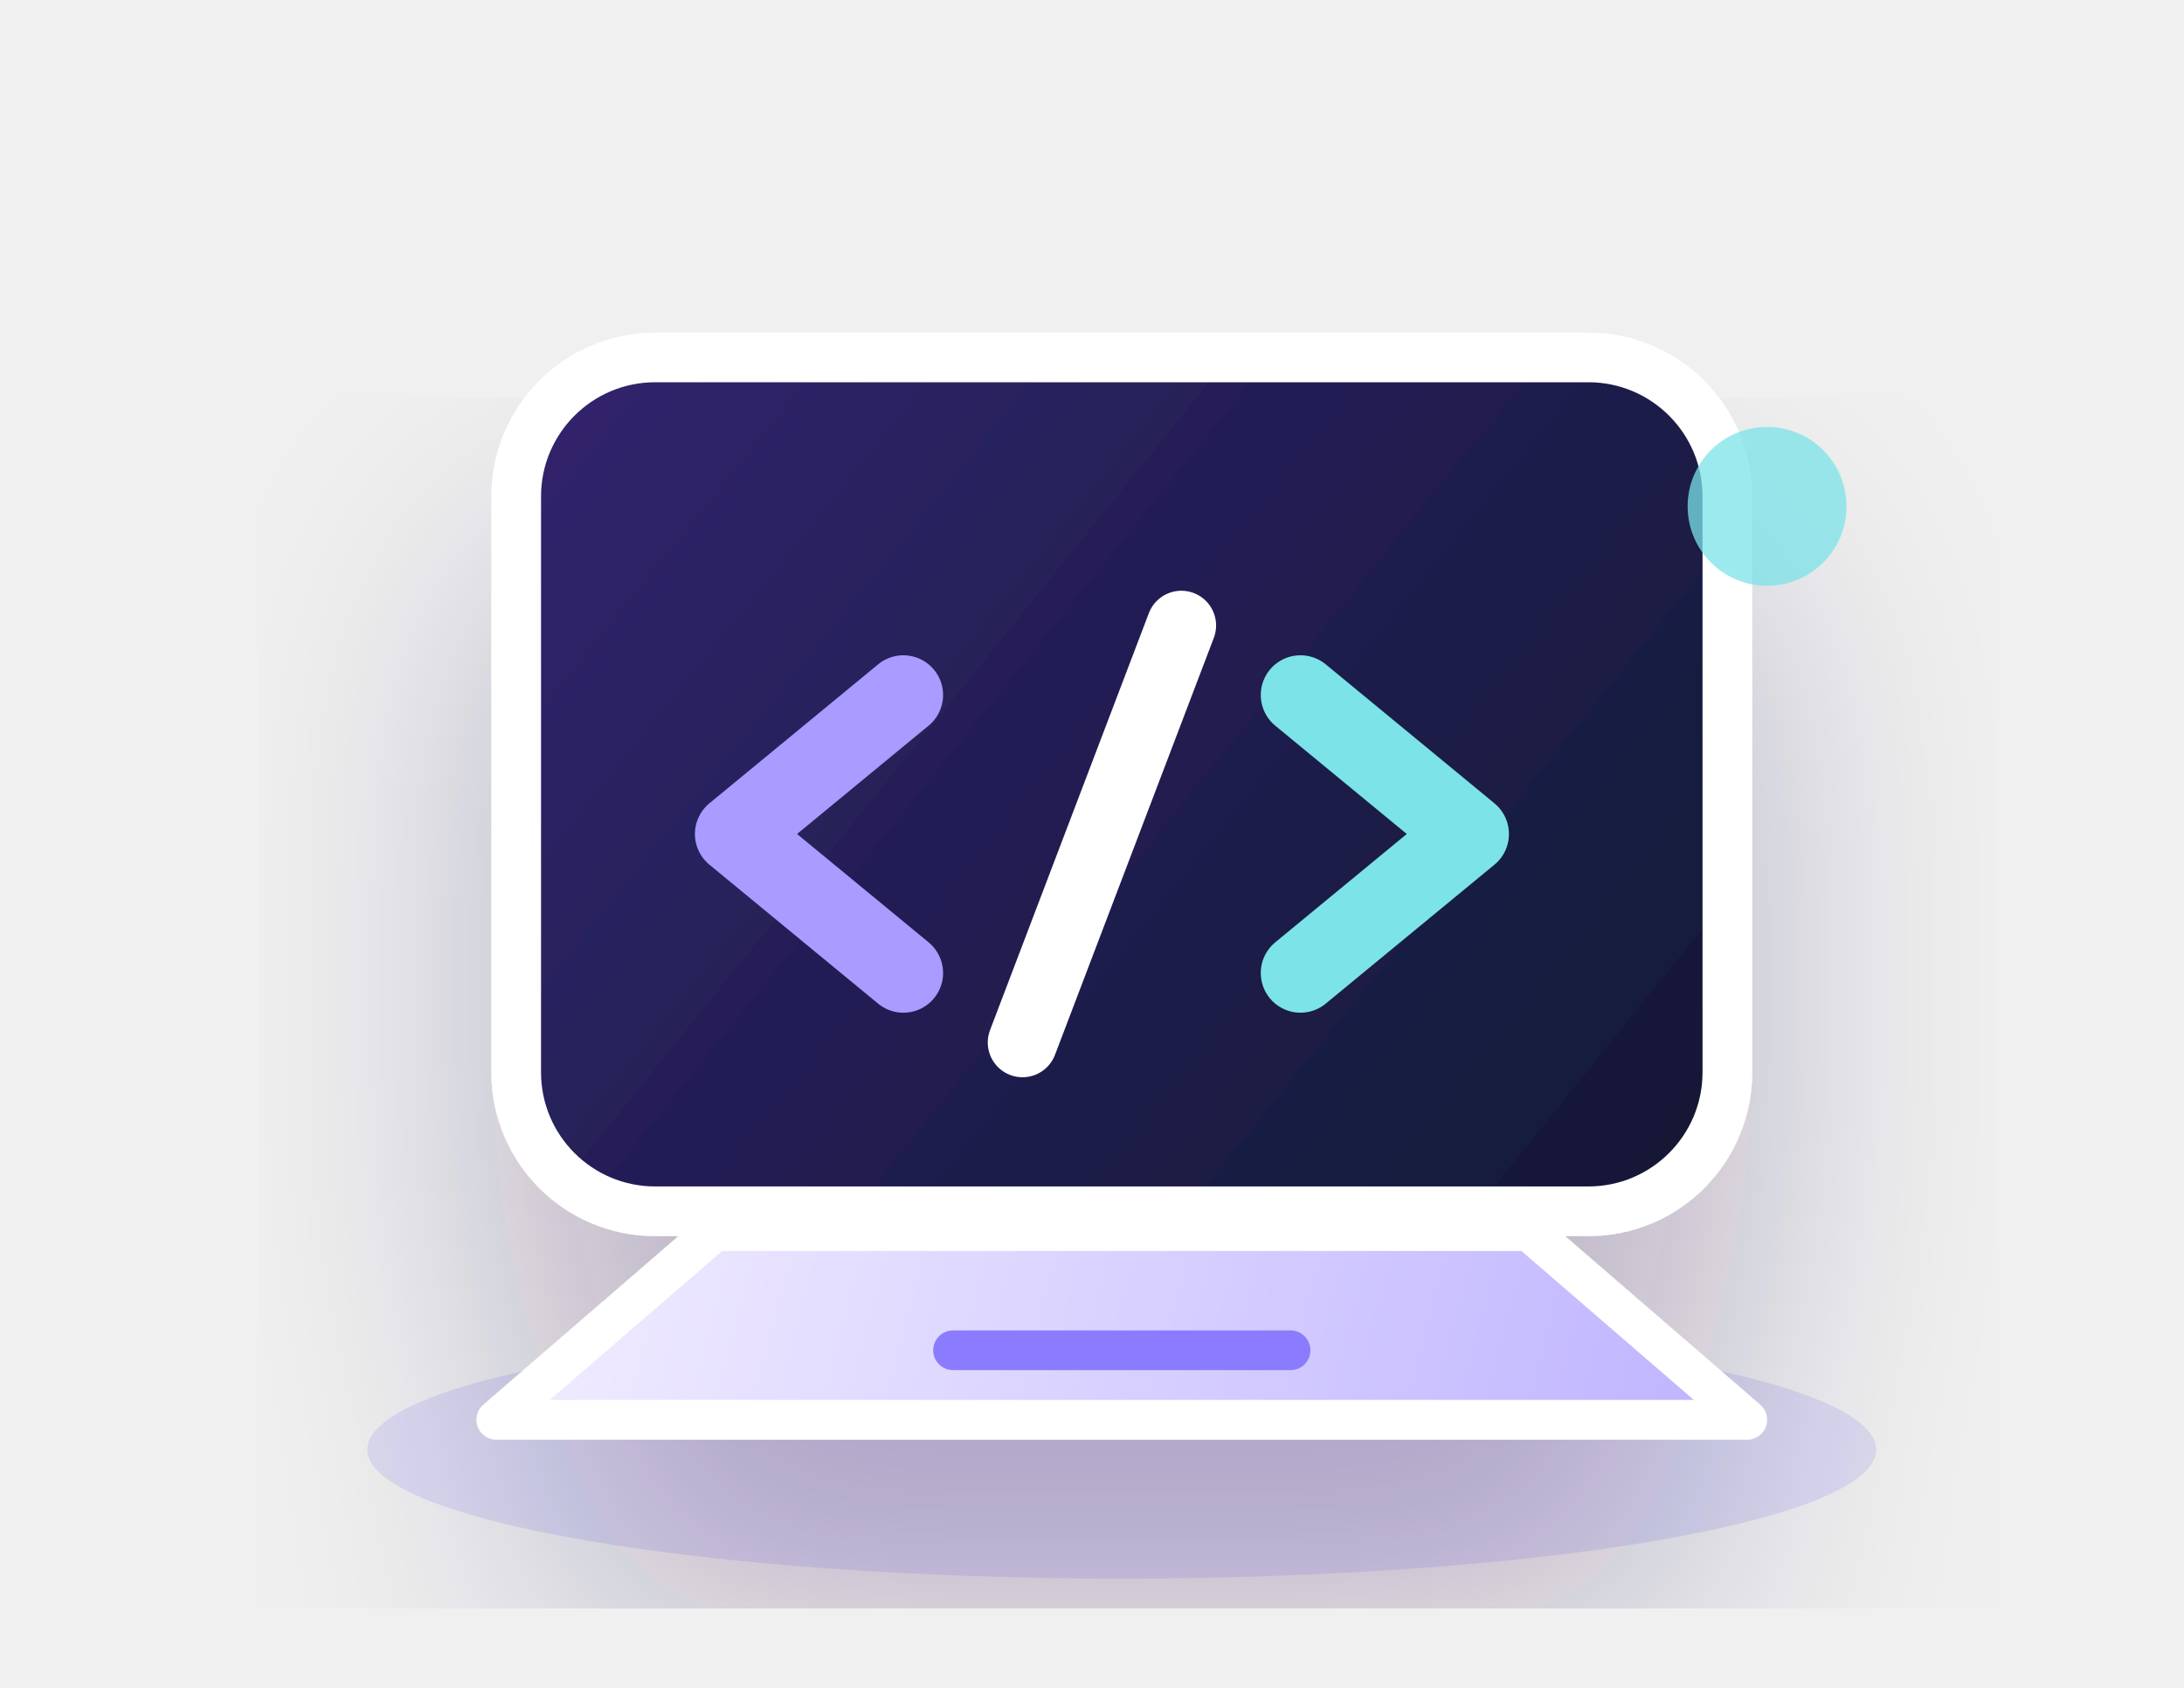
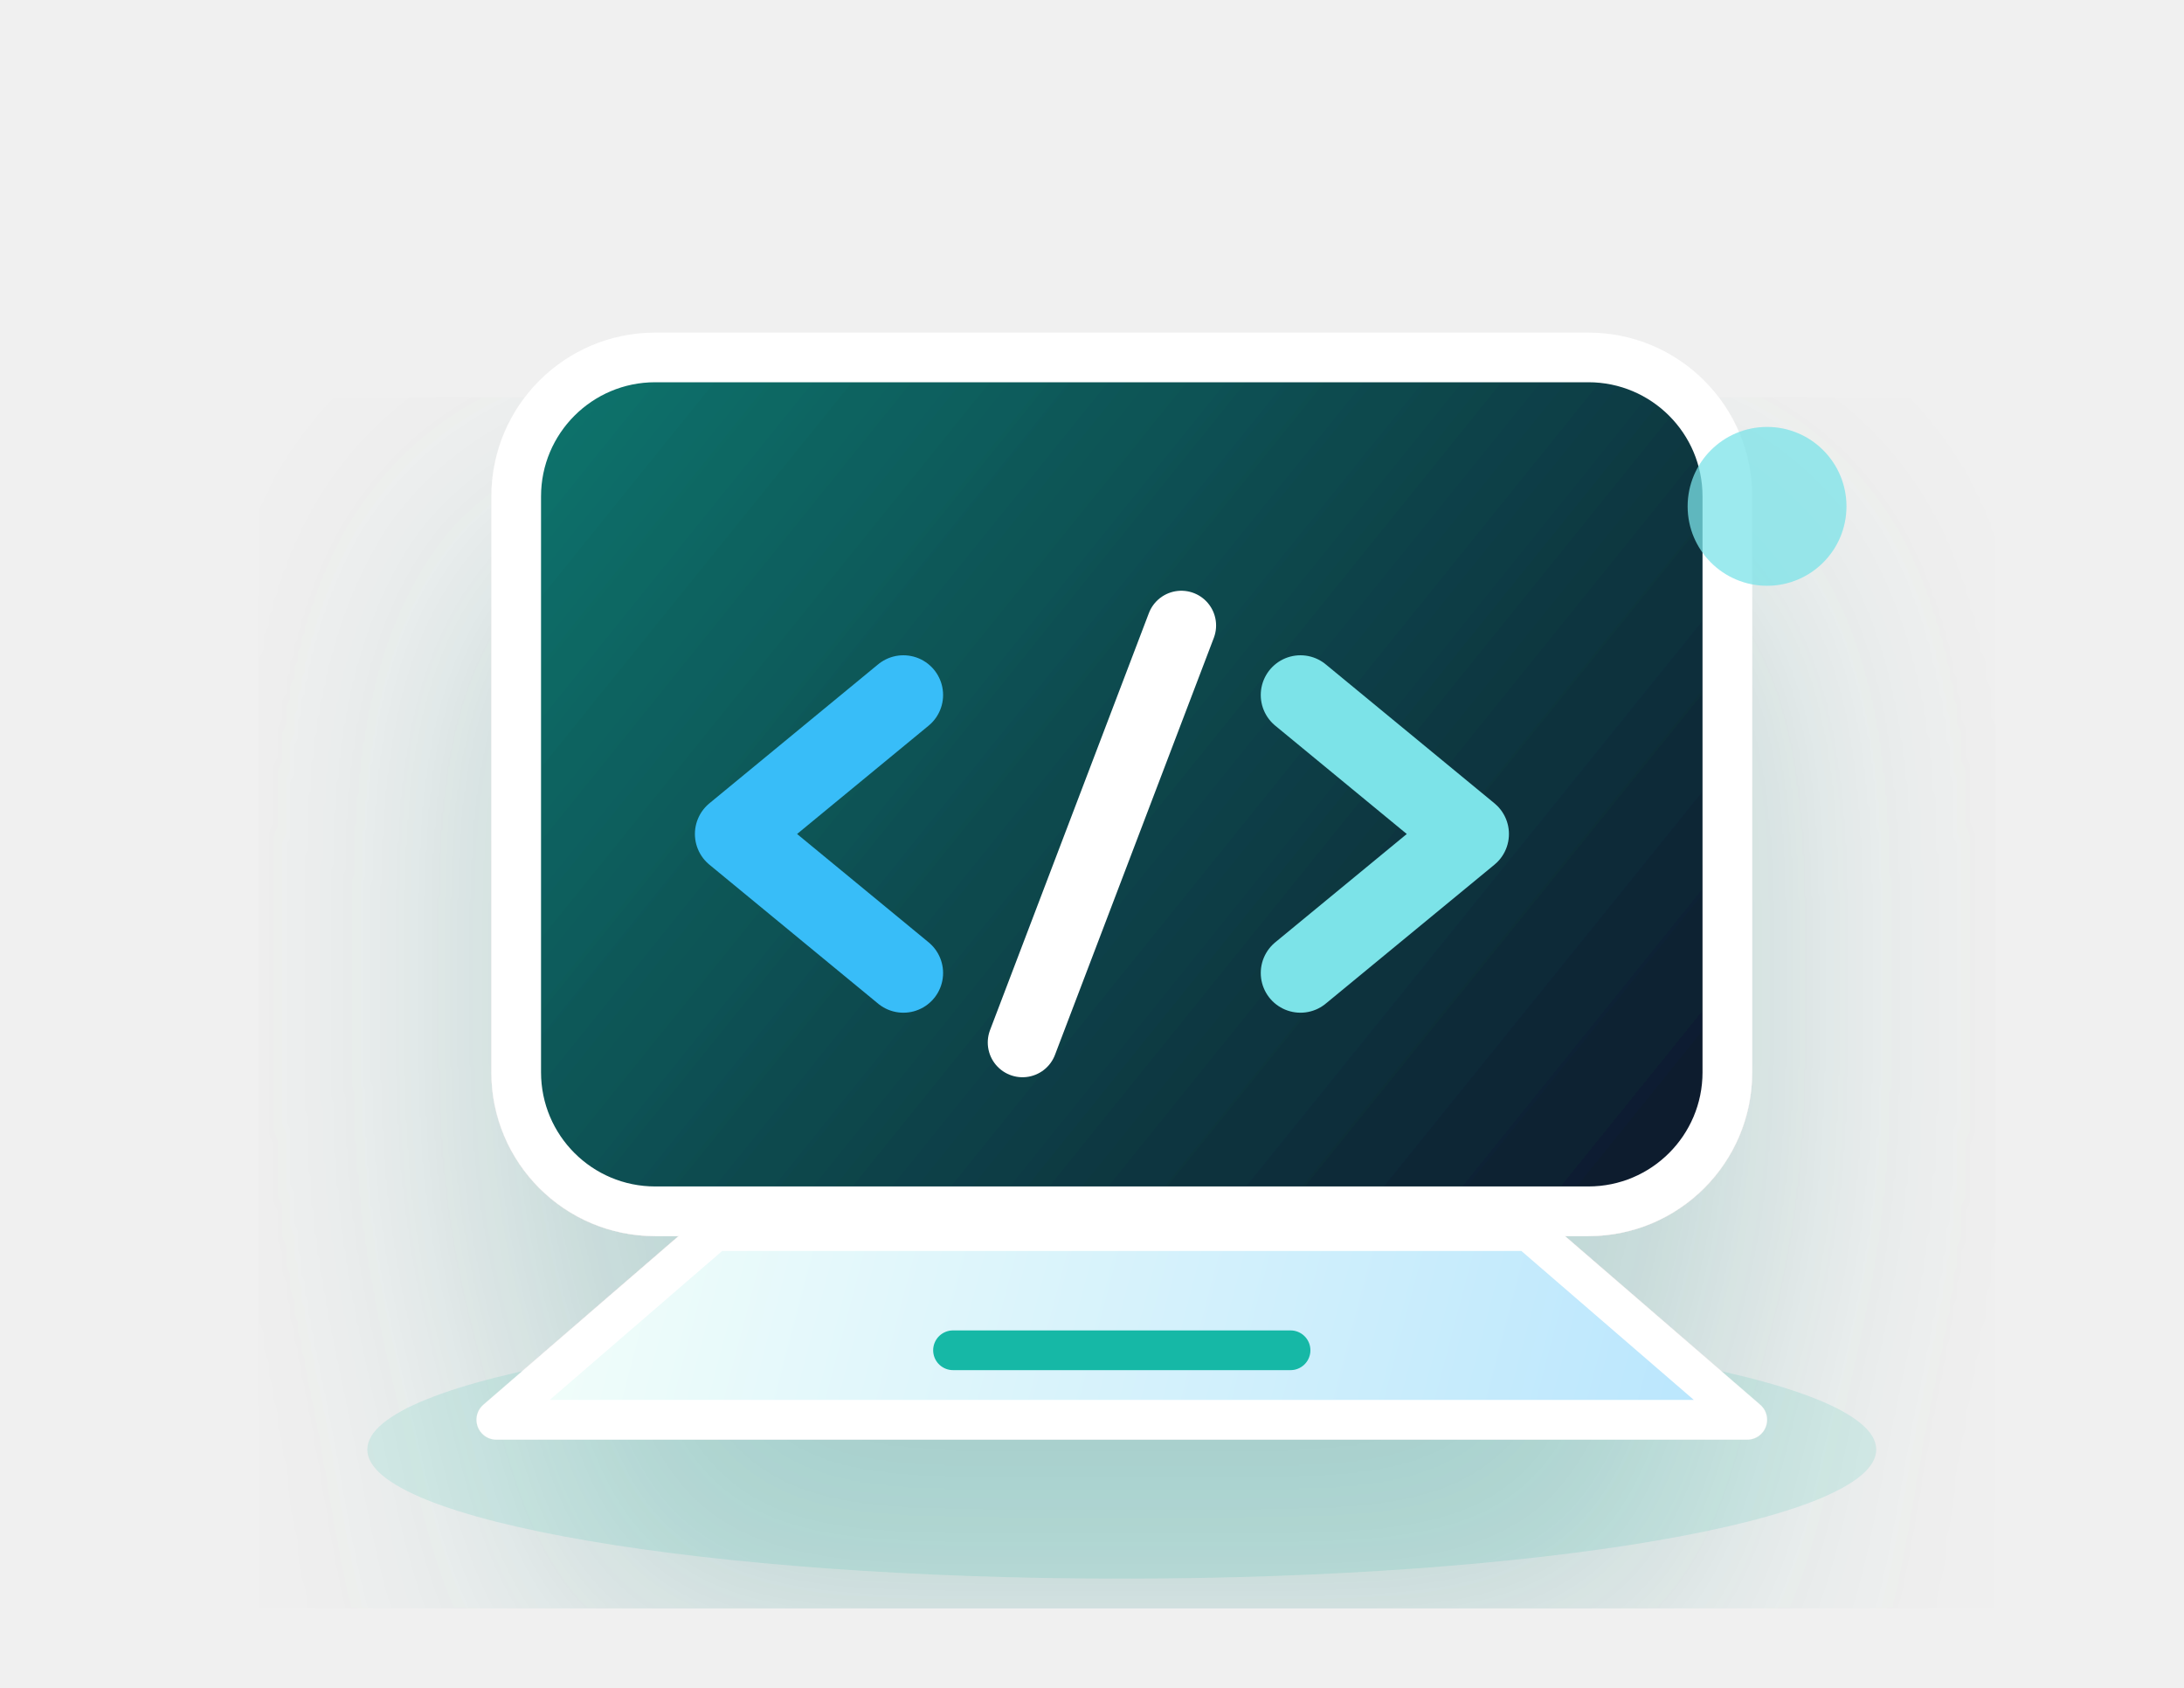
<svg xmlns="http://www.w3.org/2000/svg" width="220" height="170" viewBox="0 0 220 170" fill="none">
  <defs>
    <linearGradient id="screen" x1="54" y1="35" x2="168" y2="127" gradientUnits="userSpaceOnUse">
-       <stop stop-color="#32246F" />
-       <stop offset="1" stop-color="#101833" />
+       <stop stop-color="#0F766E" />
+       <stop offset="1" stop-color="#0F172A" />
    </linearGradient>
    <linearGradient id="devBase" x1="60" y1="122" x2="170" y2="151" gradientUnits="userSpaceOnUse">
-       <stop stop-color="#EFEAFF" />
-       <stop offset="1" stop-color="#BFB5FF" />
+       <stop stop-color="#F0FDFA" />
+       <stop offset="1" stop-color="#BAE6FD" />
    </linearGradient>
    <filter id="devShadow" x="26" y="20" width="175" height="142" filterUnits="userSpaceOnUse" color-interpolation-filters="sRGB">
-       <feDropShadow dx="0" dy="20" stdDeviation="14" flood-color="#1E1B4B" flood-opacity="0.24" />
+       <feDropShadow dx="0" dy="20" stdDeviation="14" flood-color="#0F766E" flood-opacity="0.22" />
    </filter>
  </defs>
-   <ellipse cx="113" cy="146" rx="76" ry="13" fill="#4F46E5" opacity="0.13" />
+   <ellipse cx="113" cy="146" rx="76" ry="13" fill="#14B8A6" opacity="0.13" />
  <g filter="url(#devShadow)">
    <rect x="52" y="36" width="122" height="86" rx="14" fill="url(#screen)" stroke="white" stroke-width="5" />
-     <path d="M91 70L74 84L91 98" stroke="#A99BFF" stroke-width="8" stroke-linecap="round" stroke-linejoin="round" />
+     <path d="M91 70L74 84L91 98" stroke="#38BDF8" stroke-width="8" stroke-linecap="round" stroke-linejoin="round" />
    <path d="M131 70L148 84L131 98" stroke="#7BE3E8" stroke-width="8" stroke-linecap="round" stroke-linejoin="round" />
    <path d="M119 63L103 105" stroke="#FFFFFF" stroke-width="7" stroke-linecap="round" />
    <path d="M72 124H154L176 143H50L72 124Z" fill="url(#devBase)" stroke="white" stroke-width="4" stroke-linejoin="round" />
-     <path d="M96 136H130" stroke="#8B7BFF" stroke-width="4" stroke-linecap="round" />
+     <path d="M96 136H130" stroke="#14B8A6" stroke-width="4" stroke-linecap="round" />
  </g>
  <circle cx="178" cy="51" r="8" fill="#7BE3E8" opacity="0.75" />
</svg>
